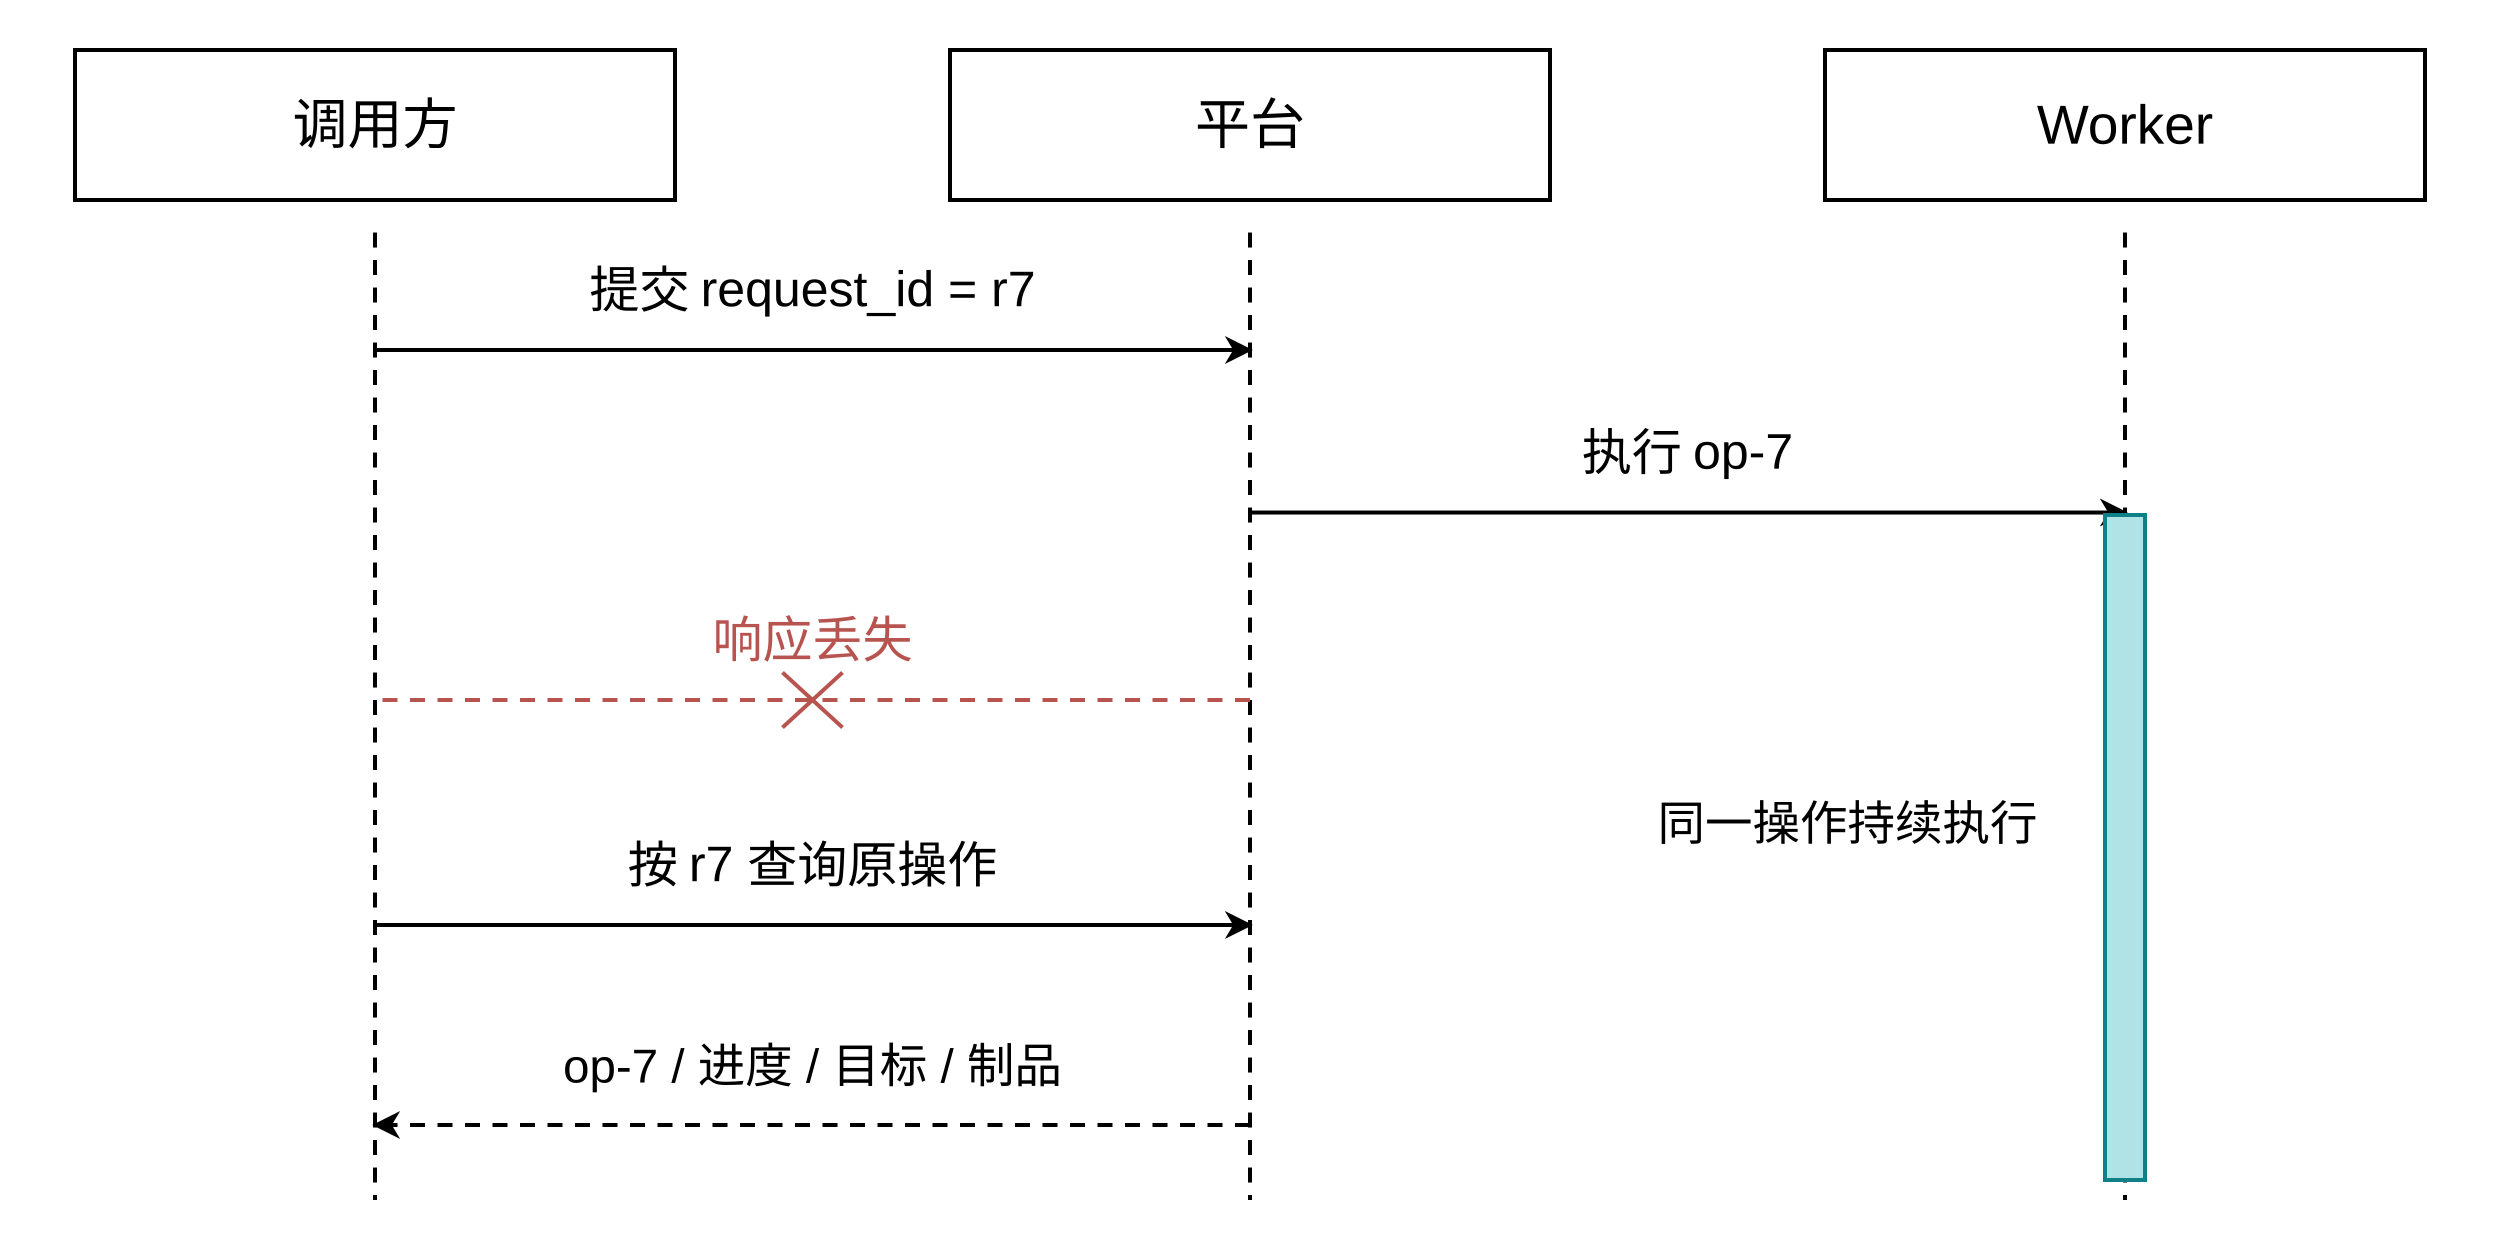
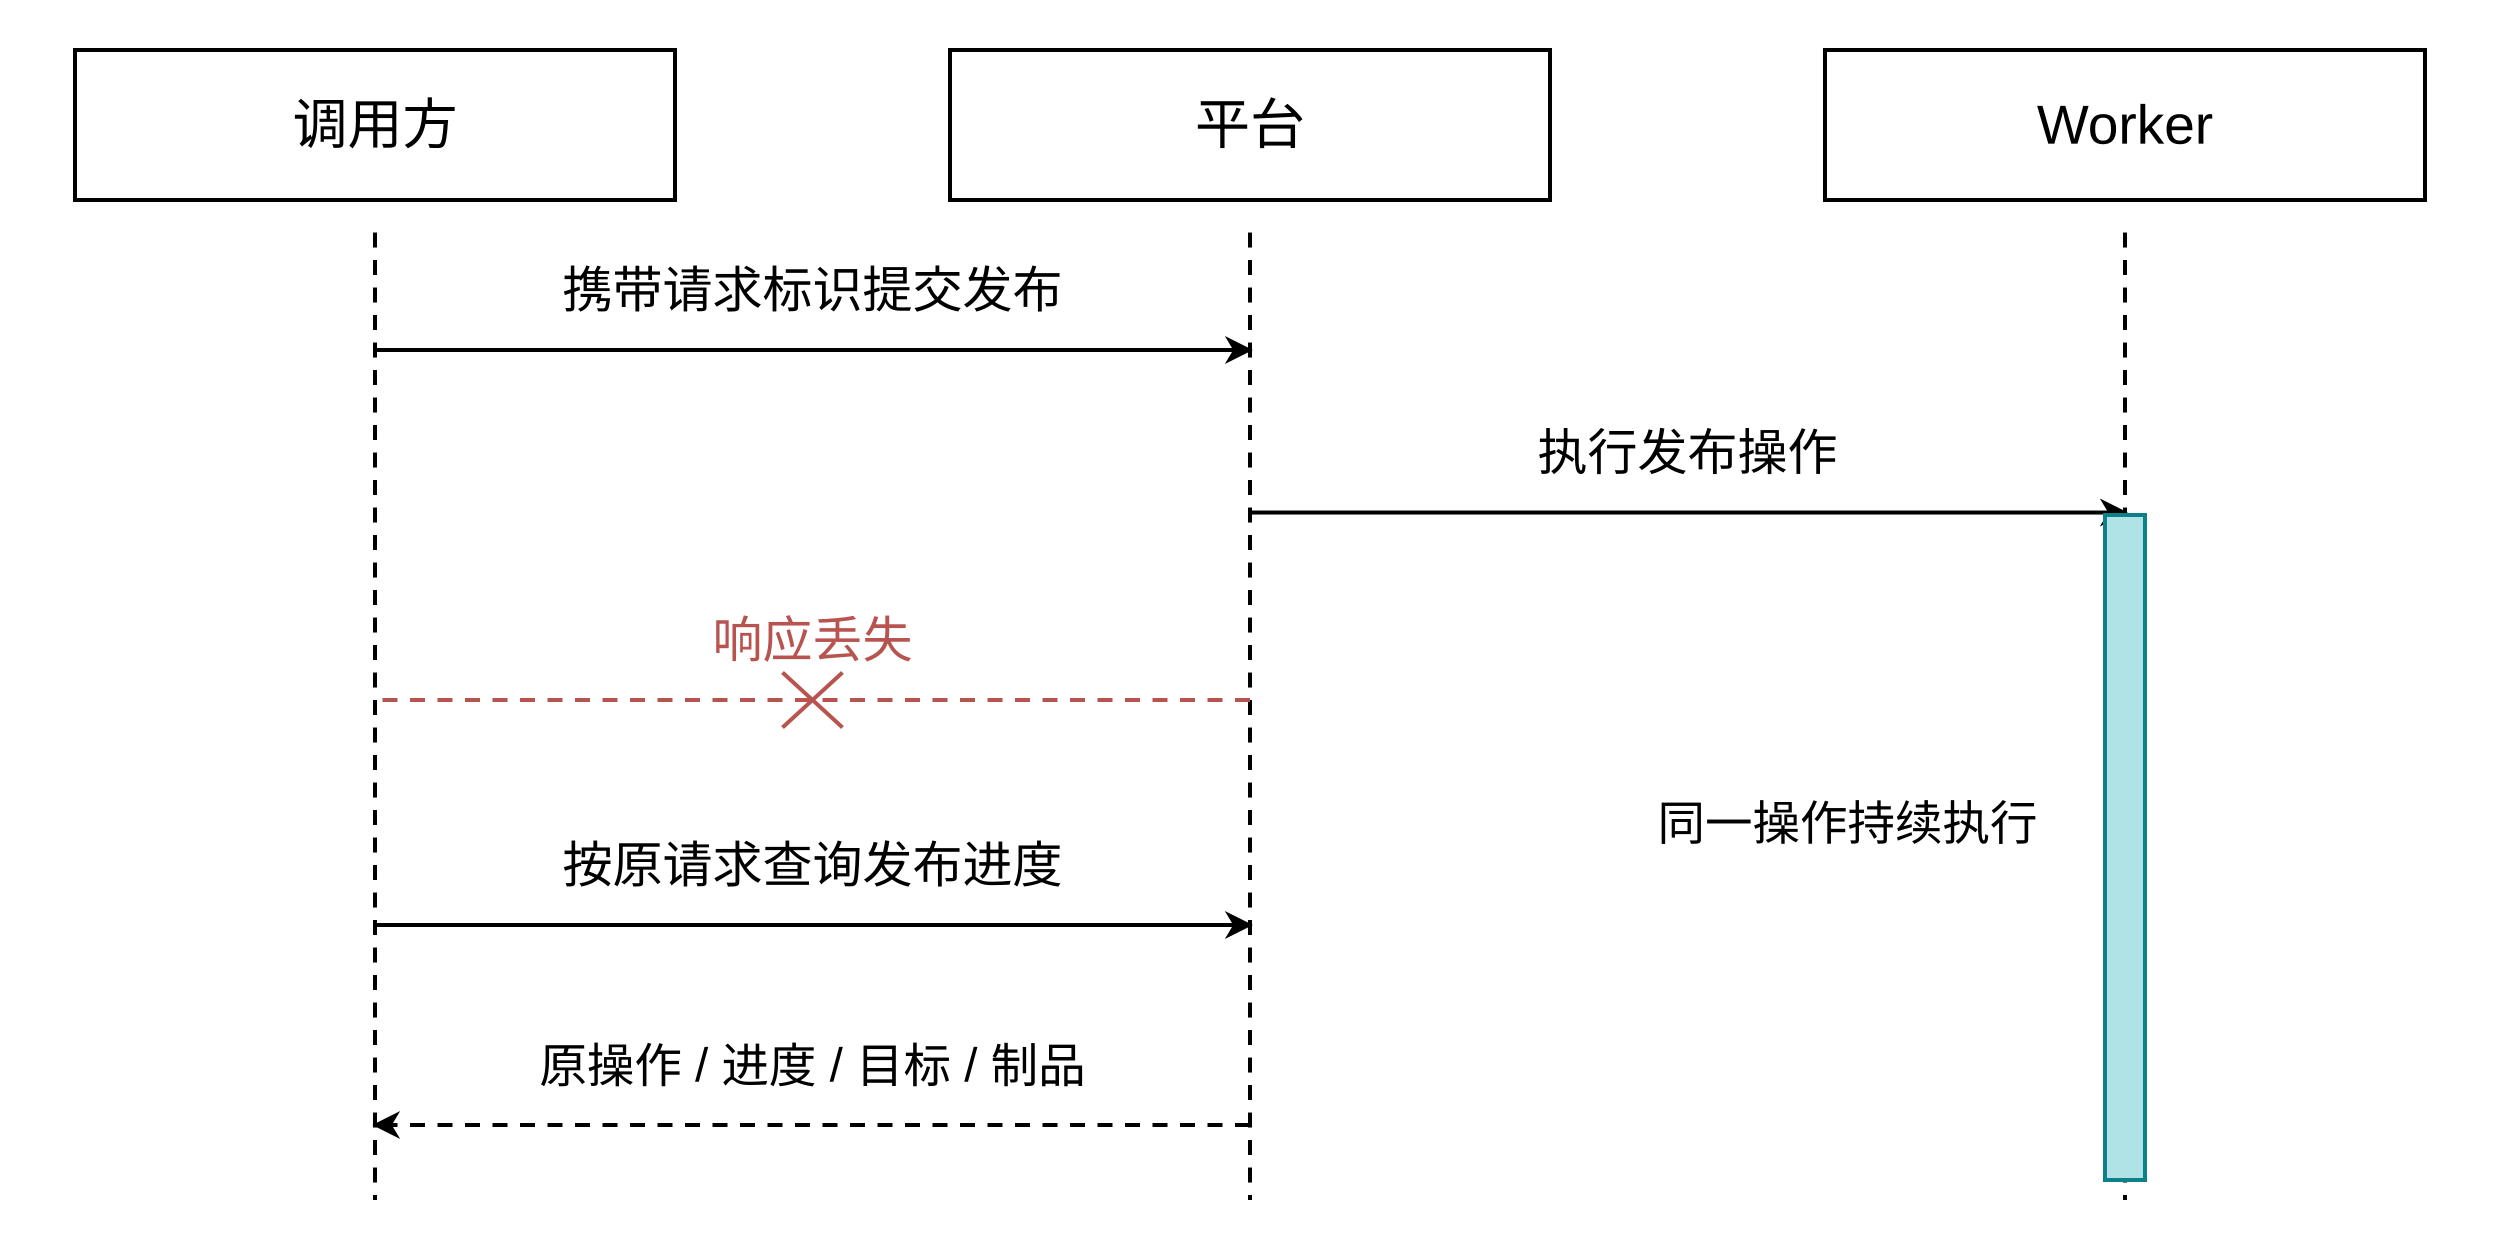
<svg xmlns="http://www.w3.org/2000/svg" width="1000" height="500" viewBox="0 0 1000 500" role="img" aria-labelledby="title" font-family="Arial,Helvetica,PingFang SC,Microsoft YaHei,sans-serif">
  <defs>
    <marker id="arrow" viewBox="0 0 10 10" refX="9" refY="5" markerWidth="7" markerHeight="7" orient="auto-start-reverse">
      <path d="M0 0 L10 5 L0 10 L3 5Z" fill="#000" />
    </marker>
  </defs>
  <rect width="1000" height="500" fill="#fff" />
  <g data-node="30,20,240,60">
    <rect x="30" y="20" width="240" height="60" fill="#ffffff" stroke="#000000" stroke-width="1.6" />
    <text x="150.0" y="57.48" text-anchor="middle" font-size="22" font-weight="400" fill="#000">调用方</text>
  </g>
  <path d="M150 93 V480" fill="none" stroke="#000" stroke-width="1.6" stroke-linejoin="round" stroke-dasharray="6 5" />
  <g data-node="380,20,240,60">
    <rect x="380" y="20" width="240" height="60" fill="#ffffff" stroke="#000000" stroke-width="1.6" />
    <text x="500.0" y="57.48" text-anchor="middle" font-size="22" font-weight="400" fill="#000">平台</text>
  </g>
  <path d="M500 93 V480" fill="none" stroke="#000" stroke-width="1.6" stroke-linejoin="round" stroke-dasharray="6 5" />
  <g data-node="730,20,240,60">
    <rect x="730" y="20" width="240" height="60" fill="#ffffff" stroke="#000000" stroke-width="1.6" />
    <text x="850.0" y="57.48" text-anchor="middle" font-size="22" font-weight="400" fill="#000">Worker</text>
  </g>
  <path d="M850 93 V480" fill="none" stroke="#000" stroke-width="1.6" stroke-linejoin="round" stroke-dasharray="6 5" />
  <path d="M150 140 L500 140" fill="none" stroke="#000" stroke-width="1.6" stroke-linejoin="round" marker-end="url(#arrow)" />
-   <text x="325" y="123" text-anchor="middle" font-size="20" font-weight="400" fill="#000">提交 request_id = r7</text>
+   <text x="325" y="123" text-anchor="middle" font-size="20" font-weight="400" fill="#000">携带请求标识提交发布</text>
  <path d="M500 205 L850 205" fill="none" stroke="#000" stroke-width="1.6" stroke-linejoin="round" marker-end="url(#arrow)" />
-   <text x="675" y="188" text-anchor="middle" font-size="20" font-weight="400" fill="#000">执行 op-7</text>
+   <text x="675" y="188" text-anchor="middle" font-size="20" font-weight="400" fill="#000">执行发布操作</text>
  <rect x="842" y="206" width="16" height="266" fill="#b0e3e6" stroke="#0e8088" stroke-width="1.6" />
  <path d="M500 280 H150" fill="none" stroke="#b85450" stroke-width="1.6" stroke-linejoin="round" stroke-dasharray="6 5" />
  <text x="325" y="263" text-anchor="middle" font-size="20" font-weight="400" fill="#b85450">响应丢失</text>
  <path d="M313 269 L337 291 M337 269 L313 291" fill="none" stroke="#b85450" stroke-width="1.6" stroke-linejoin="round" />
  <path d="M150 370 L500 370" fill="none" stroke="#000" stroke-width="1.6" stroke-linejoin="round" marker-end="url(#arrow)" />
-   <text x="325" y="353" text-anchor="middle" font-size="20" font-weight="400" fill="#000">按 r7 查询原操作</text>
+   <text x="325" y="353" text-anchor="middle" font-size="20" font-weight="400" fill="#000">按原请求查询发布进度</text>
  <path d="M500 450 L150 450" fill="none" stroke="#000" stroke-width="1.6" stroke-linejoin="round" marker-end="url(#arrow)" stroke-dasharray="6 5" />
-   <text x="325" y="433" text-anchor="middle" font-size="19" font-weight="400" fill="#000">op-7 / 进度 / 目标 / 制品</text>
+   <text x="325" y="433" text-anchor="middle" font-size="19" font-weight="400" fill="#000">原操作 / 进度 / 目标 / 制品</text>
  <text x="739" y="336" text-anchor="middle" font-size="19" font-weight="400" fill="#000">同一操作持续执行</text>
</svg>
